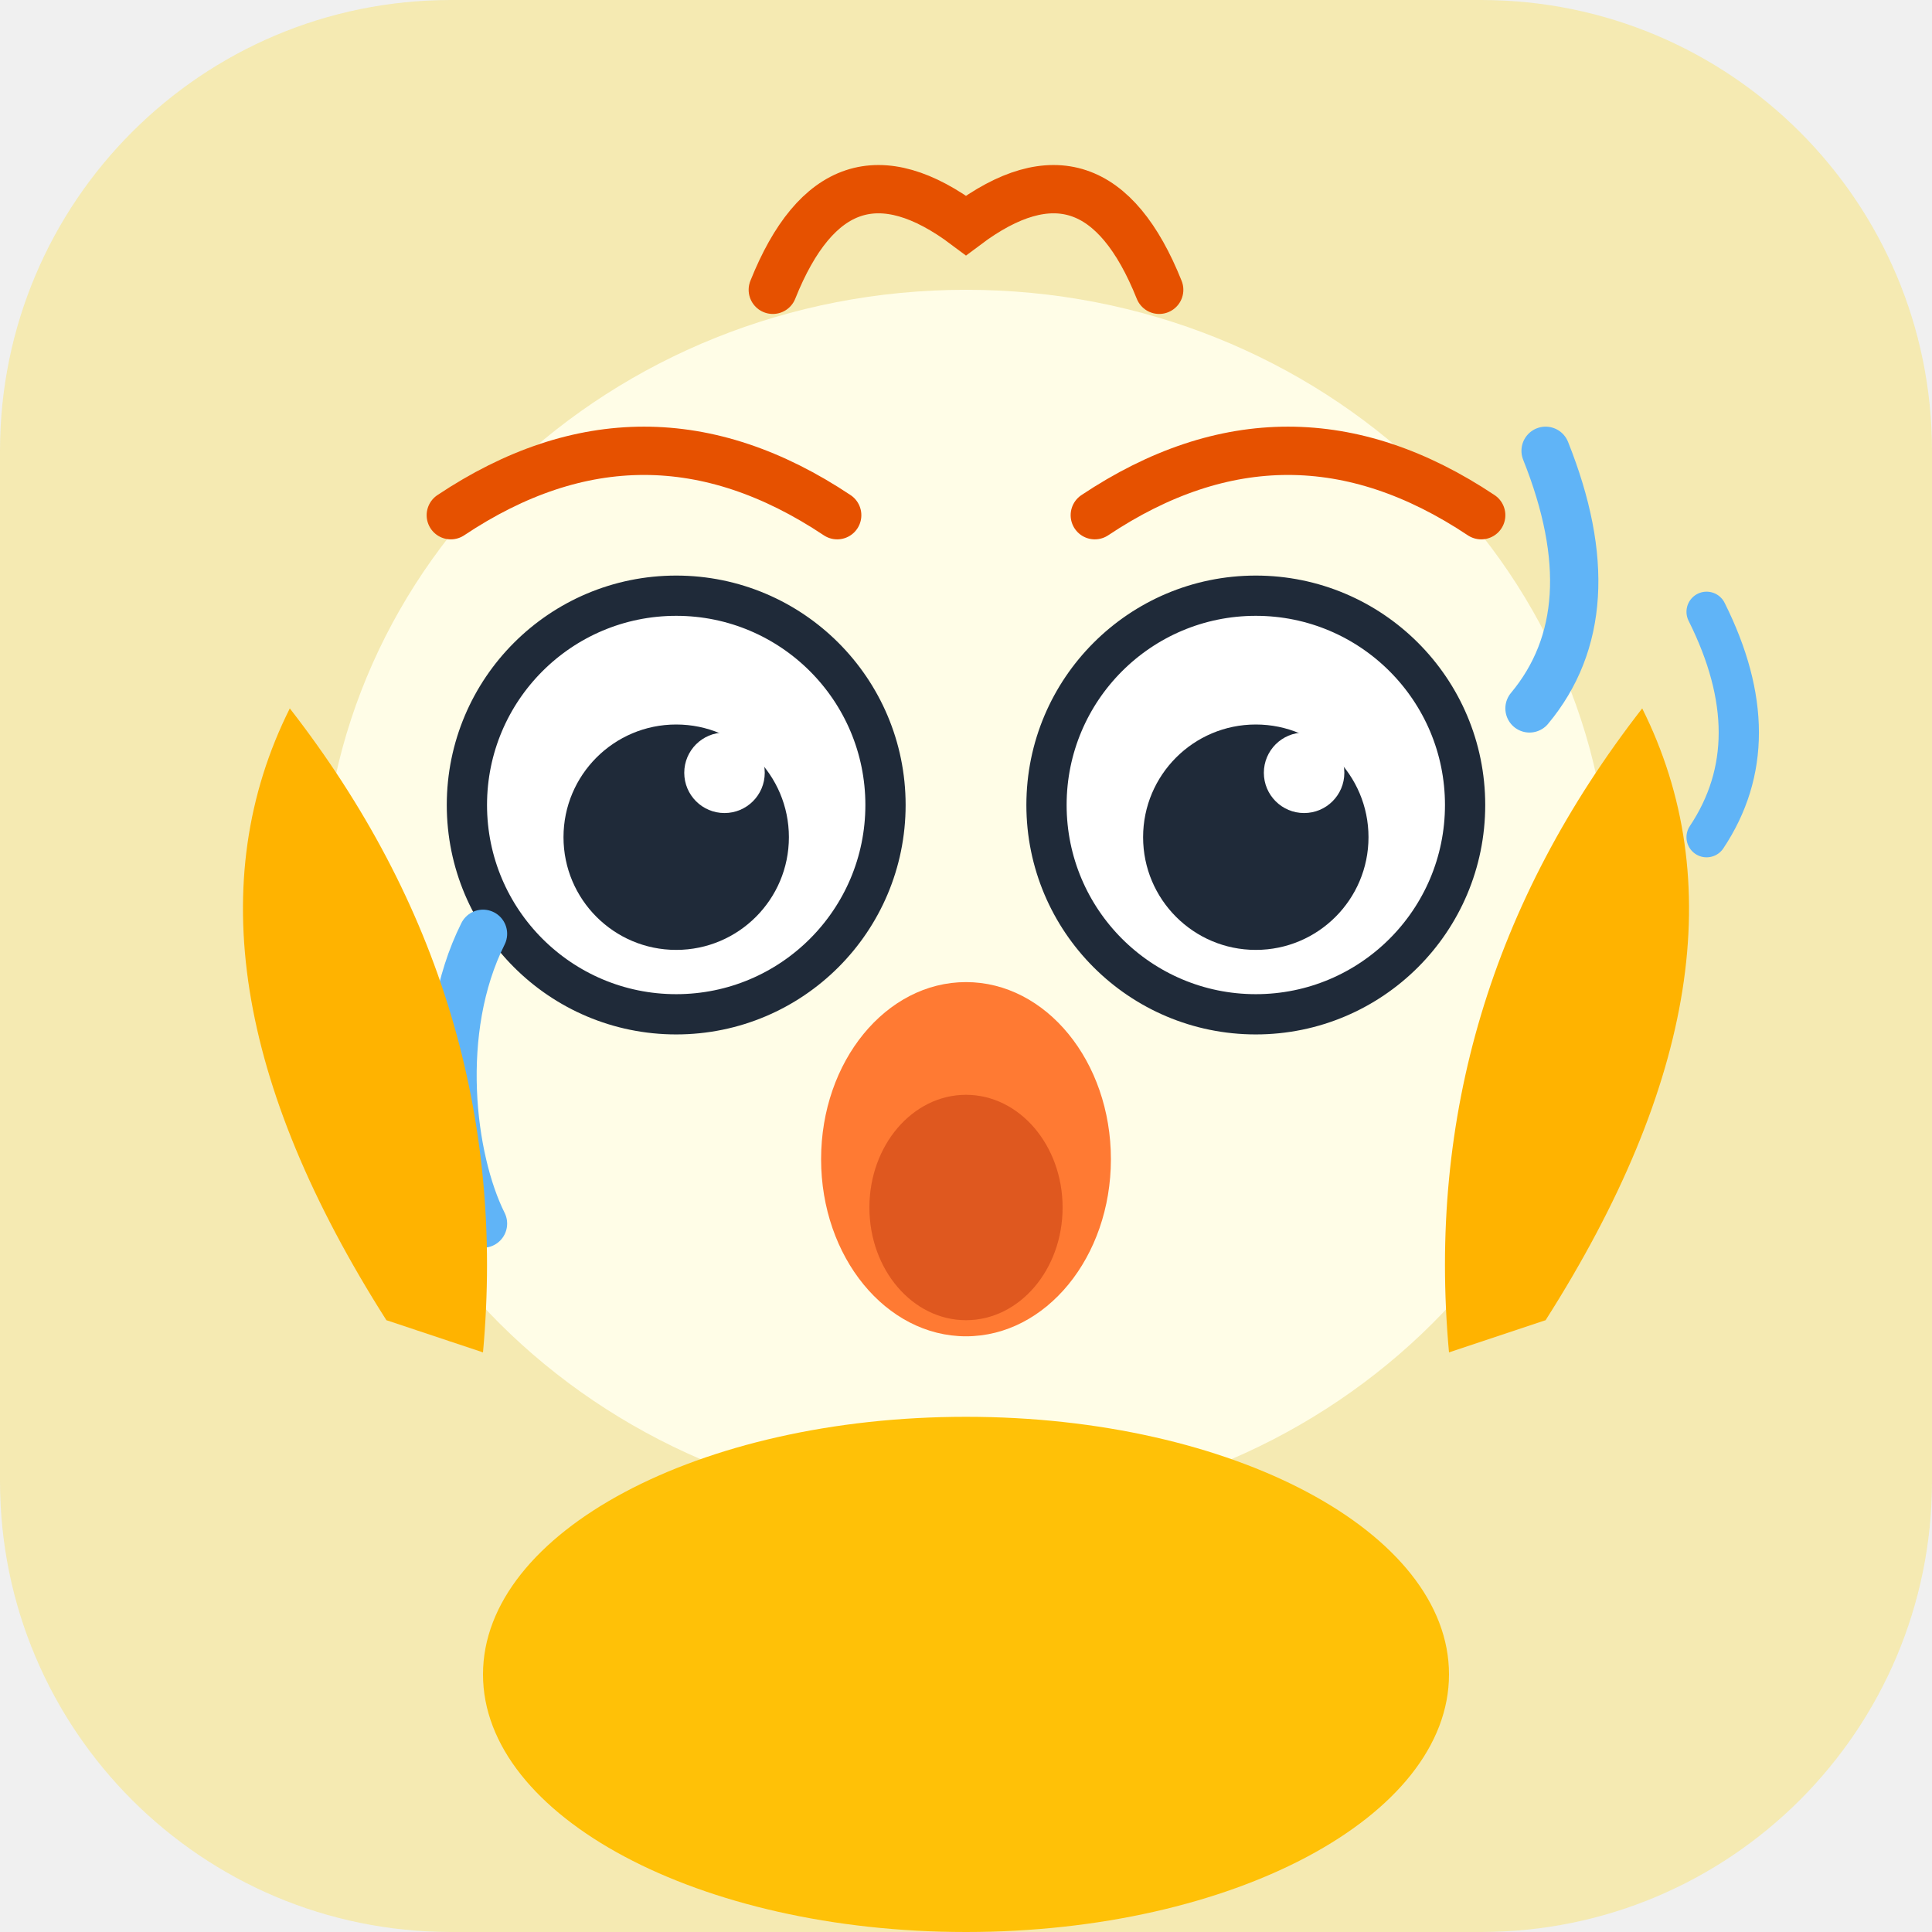
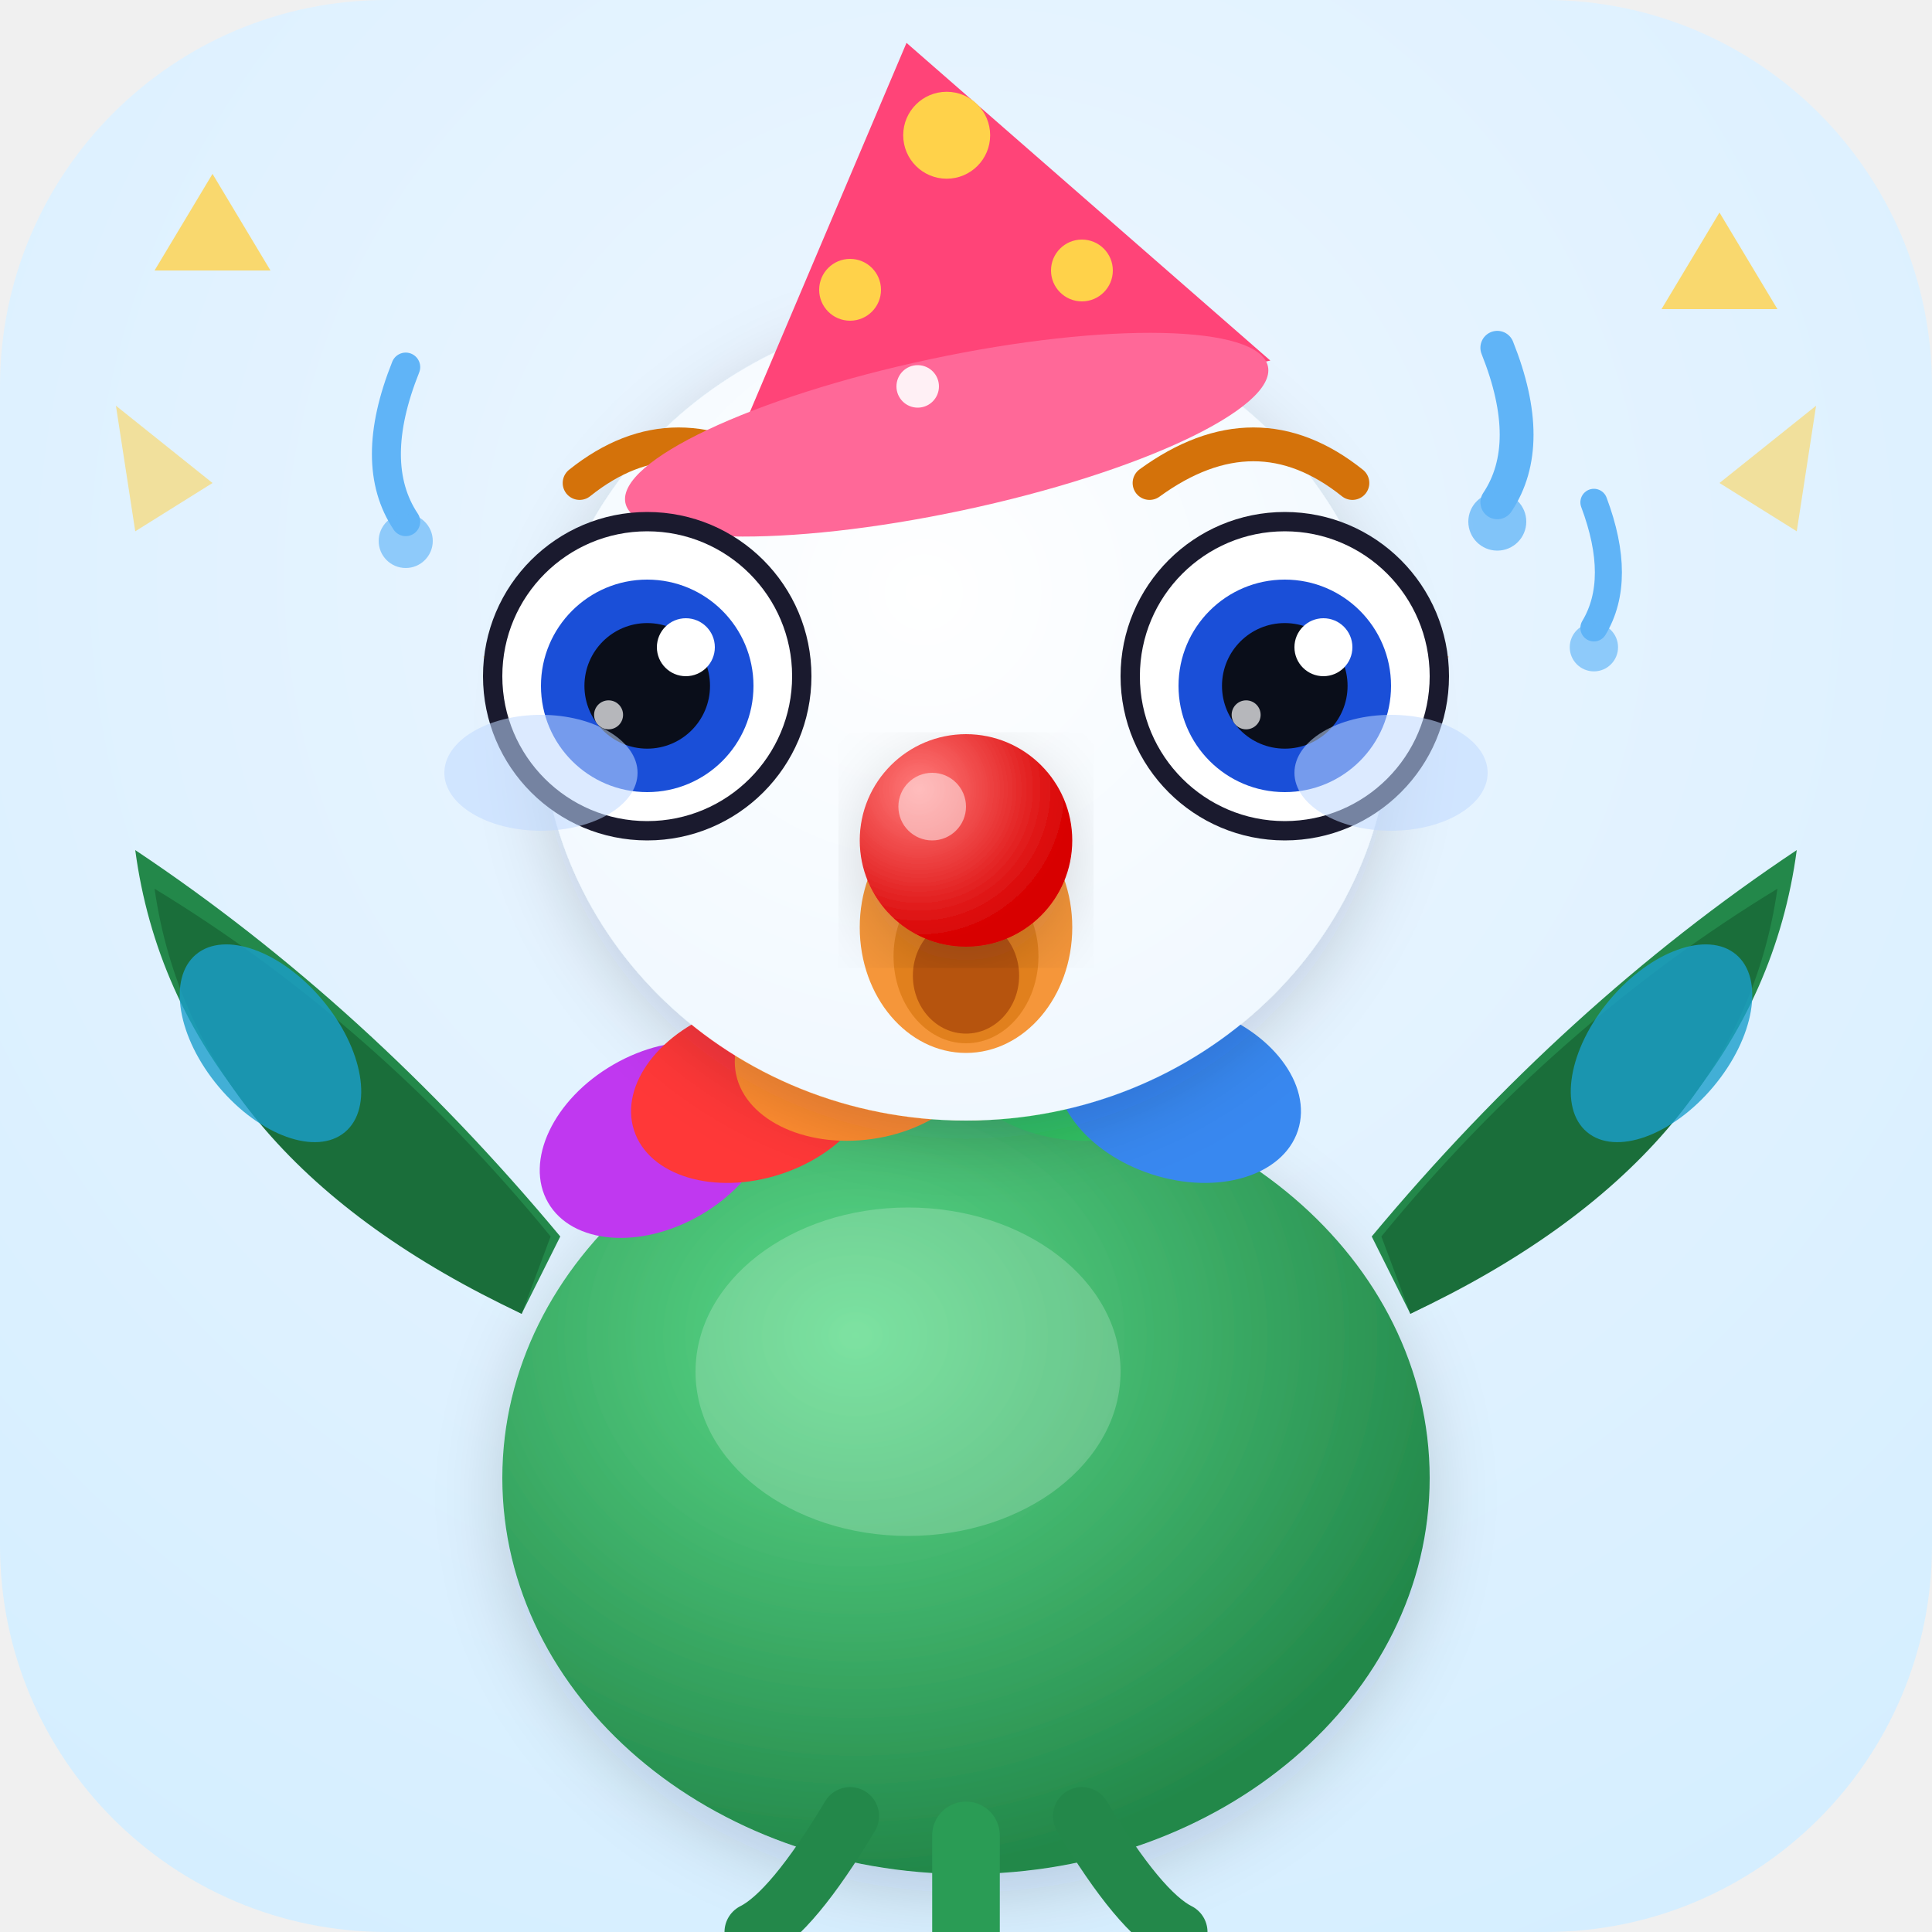
- <svg xmlns="http://www.w3.org/2000/svg" width="120" height="120" viewBox="0 0 120 120" fill="none">
-   <rect width="120" height="120" rx="28" fill="#E8F4FF" />
-   <rect width="120" height="120" rx="28" fill="#FFE173" opacity="0.55" />
-   <ellipse cx="60" cy="56" rx="40" ry="38" fill="#FFFDE7" />
-   <path d="M28 32 Q40 24 52 32" stroke="#E65100" stroke-width="3" stroke-linecap="round" fill="none" />
-   <path d="M68 32 Q80 24 92 32" stroke="#E65100" stroke-width="3" stroke-linecap="round" fill="none" />
-   <circle cx="42" cy="50" r="13" fill="white" stroke="#1F2A39" stroke-width="2.5" />
-   <circle cx="78" cy="50" r="13" fill="white" stroke="#1F2A39" stroke-width="2.5" />
-   <circle cx="42" cy="52" r="7" fill="#1F2A39" />
-   <circle cx="78" cy="52" r="7" fill="#1F2A39" />
-   <circle cx="45" cy="48" r="2.5" fill="white" />
-   <circle cx="81" cy="48" r="2.5" fill="white" />
-   <ellipse cx="60" cy="72" rx="9" ry="11" fill="#FF7A33" />
-   <ellipse cx="60" cy="75" rx="6" ry="7" fill="#BF360C" opacity="0.5" />
-   <path d="M96 28 Q100 38 95 44" stroke="#60B4F7" stroke-width="3" stroke-linecap="round" fill="none" />
-   <path d="M106 38 Q110 46 106 52" stroke="#60B4F7" stroke-width="2.5" stroke-linecap="round" fill="none" />
-   <path d="M30 58 C27 64 28 72 30 76" stroke="#60B4F7" stroke-width="3" stroke-linecap="round" fill="none" />
-   <ellipse cx="60" cy="104" rx="30" ry="16" fill="#FFC107" />
-   <path d="M24 82 Q10 60 18 44 Q32 62 30 84Z" fill="#FFB300" />
-   <path d="M96 82 Q110 60 102 44 Q88 62 90 84Z" fill="#FFB300" />
-   <path d="M48 18 Q52 8 60 14 Q68 8 72 18" stroke="#E65100" stroke-width="3" stroke-linecap="round" fill="none" />
+ <svg xmlns="http://www.w3.org/2000/svg" viewBox="0 0 200 200" width="200" height="200">
+   <defs>
+     <radialGradient id="s-bg" cx="50%" cy="30%" r="80%">
+       <stop offset="0%" stop-color="#EEF6FF" />
+       <stop offset="100%" stop-color="#D4EEFF" />
+     </radialGradient>
+     <radialGradient id="s-body" cx="38%" cy="32%" r="68%">
+       <stop offset="0%" stop-color="#5CDB8A" />
+       <stop offset="100%" stop-color="#23884A" />
+     </radialGradient>
+     <radialGradient id="s-face" cx="45%" cy="35%" r="65%">
+       <stop offset="0%" stop-color="#FFFFFF" />
+       <stop offset="100%" stop-color="#F0F8FF" />
+     </radialGradient>
+     <radialGradient id="s-nose" cx="28%" cy="26%" r="72%">
+       <stop offset="0%" stop-color="#FF7A7A" />
+       <stop offset="100%" stop-color="#D80000" />
+     </radialGradient>
+     <filter id="s-shadow">
+       <feDropShadow dx="0" dy="2" stdDeviation="3.5" flood-color="#0A1020" flood-opacity="0.16" />
+     </filter>
+   </defs>
+   <rect width="200" height="200" rx="40" fill="url(#s-bg)" />
+   <path d="M22,18 L28,28 L16,28 Z" fill="#FFD24A" opacity="0.8" />
+   <path d="M178,22 L184,32 L172,32 Z" fill="#FFD24A" opacity="0.8" />
+   <path d="M14,55 L12,42 L22,50 Z" fill="#FFD24A" opacity="0.55" />
+   <path d="M186,55 L188,42 L178,50 Z" fill="#FFD24A" opacity="0.55" />
+   <ellipse cx="100" cy="153" rx="48" ry="41" fill="url(#s-body)" filter="url(#s-shadow)" />
+   <ellipse cx="94" cy="142" rx="22" ry="17" fill="rgba(255,255,255,0.20)" />
+   <path d="M54,136 Q18,118 14,88 Q38,104 58,128 Z" fill="#23884A" />
+   <path d="M54,136 Q20,120 16,92 Q39,106 57,128 Z" fill="#1A6E3A" />
+   <ellipse cx="28" cy="108" rx="7" ry="12" fill="#1A9FCC" opacity="0.80" transform="rotate(-40,28,108)" />
+   <path d="M146,136 Q182,118 186,88 Q162,104 142,128 Z" fill="#23884A" />
+   <path d="M146,136 Q180,120 184,92 Q161,106 143,128 Z" fill="#1A6E3A" />
+   <ellipse cx="172" cy="108" rx="7" ry="12" fill="#1A9FCC" opacity="0.80" transform="rotate(40,172,108)" />
+   <path d="M88,188 Q82,198 78,200" stroke="#23884A" stroke-width="6" stroke-linecap="round" fill="none" />
+   <path d="M100,190 Q100,200 100,200" stroke="#2A9C55" stroke-width="7" stroke-linecap="round" fill="none" />
+   <path d="M112,188 Q118,198 122,200" stroke="#23884A" stroke-width="6" stroke-linecap="round" fill="none" />
+   <ellipse cx="68" cy="118" rx="13" ry="9" fill="#C038F0" transform="rotate(-30,68,118)" />
+   <ellipse cx="78" cy="113" rx="13" ry="9" fill="#FF3838" transform="rotate(-18,78,113)" />
+   <ellipse cx="89" cy="109" rx="13" ry="9" fill="#FF8C30" transform="rotate(-8,89,109)" />
+   <ellipse cx="100" cy="107" rx="14" ry="9" fill="#FFD24A" />
+   <ellipse cx="111" cy="109" rx="13" ry="9" fill="#32C264" transform="rotate(8,111,109)" />
+   <ellipse cx="122" cy="113" rx="13" ry="9" fill="#3888F0" transform="rotate(18,122,113)" />
+   <circle cx="100" cy="108" r="6.5" fill="#EEF6FF" stroke="rgba(0,0,0,0.07)" stroke-width="1" />
+   <ellipse cx="100" cy="74" rx="44" ry="42" fill="url(#s-face)" filter="url(#s-shadow)" />
+   <path d="M60,50 Q70,42 81,50" stroke="#D4720A" stroke-width="3.5" stroke-linecap="round" fill="none" />
+   <path d="M119,50 Q130,42 140,50" stroke="#D4720A" stroke-width="3.5" stroke-linecap="round" fill="none" />
+   <path d="M70,44 L98,4 L128,44 Z" fill="#FF4478" transform="rotate(-12,98,24)" />
+   <ellipse cx="98" cy="45" rx="34" ry="8" fill="#FF6898" transform="rotate(-12,98,45)" />
+   <circle cx="98" cy="14" r="4.5" fill="#FFD24A" />
+   <circle cx="88" cy="30" r="3.2" fill="#FFD24A" />
+   <circle cx="112" cy="28" r="3.2" fill="#FFD24A" />
+   <circle cx="95" cy="40" r="2.2" fill="rgba(255,255,255,0.9)" />
+   <path d="M59,64 L63,55 L67,64 L76,68 L67,72 L63,81 L59,72 L50,68 Z" fill="#FFD24A" opacity="0.70" />
+   <path d="M141,64 L137,55 L133,64 L124,68 L133,72 L137,81 L141,72 L150,68 Z" fill="#FF8C30" opacity="0.70" />
+   <circle cx="67" cy="70" r="16" fill="white" stroke="#1A1A2E" stroke-width="2" />
+   <circle cx="67" cy="71" r="11" fill="#1A4FD8" />
+   <circle cx="67" cy="71" r="6.5" fill="#0A0E1A" />
+   <circle cx="71" cy="67" r="3" fill="white" />
+   <circle cx="63" cy="74" r="1.5" fill="rgba(255,255,255,0.7)" />
+   <circle cx="133" cy="70" r="16" fill="white" stroke="#1A1A2E" stroke-width="2" />
+   <circle cx="133" cy="71" r="11" fill="#1A4FD8" />
+   <circle cx="133" cy="71" r="6.5" fill="#0A0E1A" />
+   <circle cx="137" cy="67" r="3" fill="white" />
+   <circle cx="129" cy="74" r="1.5" fill="rgba(255,255,255,0.7)" />
+   <ellipse cx="100" cy="96" rx="11" ry="13" fill="#F5963A" />
+   <ellipse cx="100" cy="99" rx="7.5" ry="9" fill="#D4720A" opacity="0.60" />
+   <ellipse cx="100" cy="101" rx="5.5" ry="6" fill="#8B2800" opacity="0.5" />
+   <circle cx="100" cy="87" r="11" fill="url(#s-nose)" filter="url(#s-shadow)" />
+   <circle cx="96.5" cy="83.5" r="3.5" fill="rgba(255,255,255,0.5)" />
+   <ellipse cx="56" cy="80" rx="10" ry="6" fill="#C0D8FF" opacity="0.55" />
+   <ellipse cx="144" cy="80" rx="10" ry="6" fill="#C0D8FF" opacity="0.55" />
+   <path d="M155,36 Q159,46 155,52" stroke="#60B4F7" stroke-width="3.5" stroke-linecap="round" fill="none" />
+   <circle cx="155" cy="54" r="3" fill="#60B4F7" opacity="0.75" />
+   <path d="M165,52 Q168,60 165,65" stroke="#60B4F7" stroke-width="2.8" stroke-linecap="round" fill="none" />
+   <circle cx="165" cy="67" r="2.5" fill="#60B4F7" opacity="0.65" />
+   <path d="M42,38 Q38,48 42,54" stroke="#60B4F7" stroke-width="3" stroke-linecap="round" fill="none" />
+   <circle cx="42" cy="56" r="2.8" fill="#60B4F7" opacity="0.65" />
</svg>
